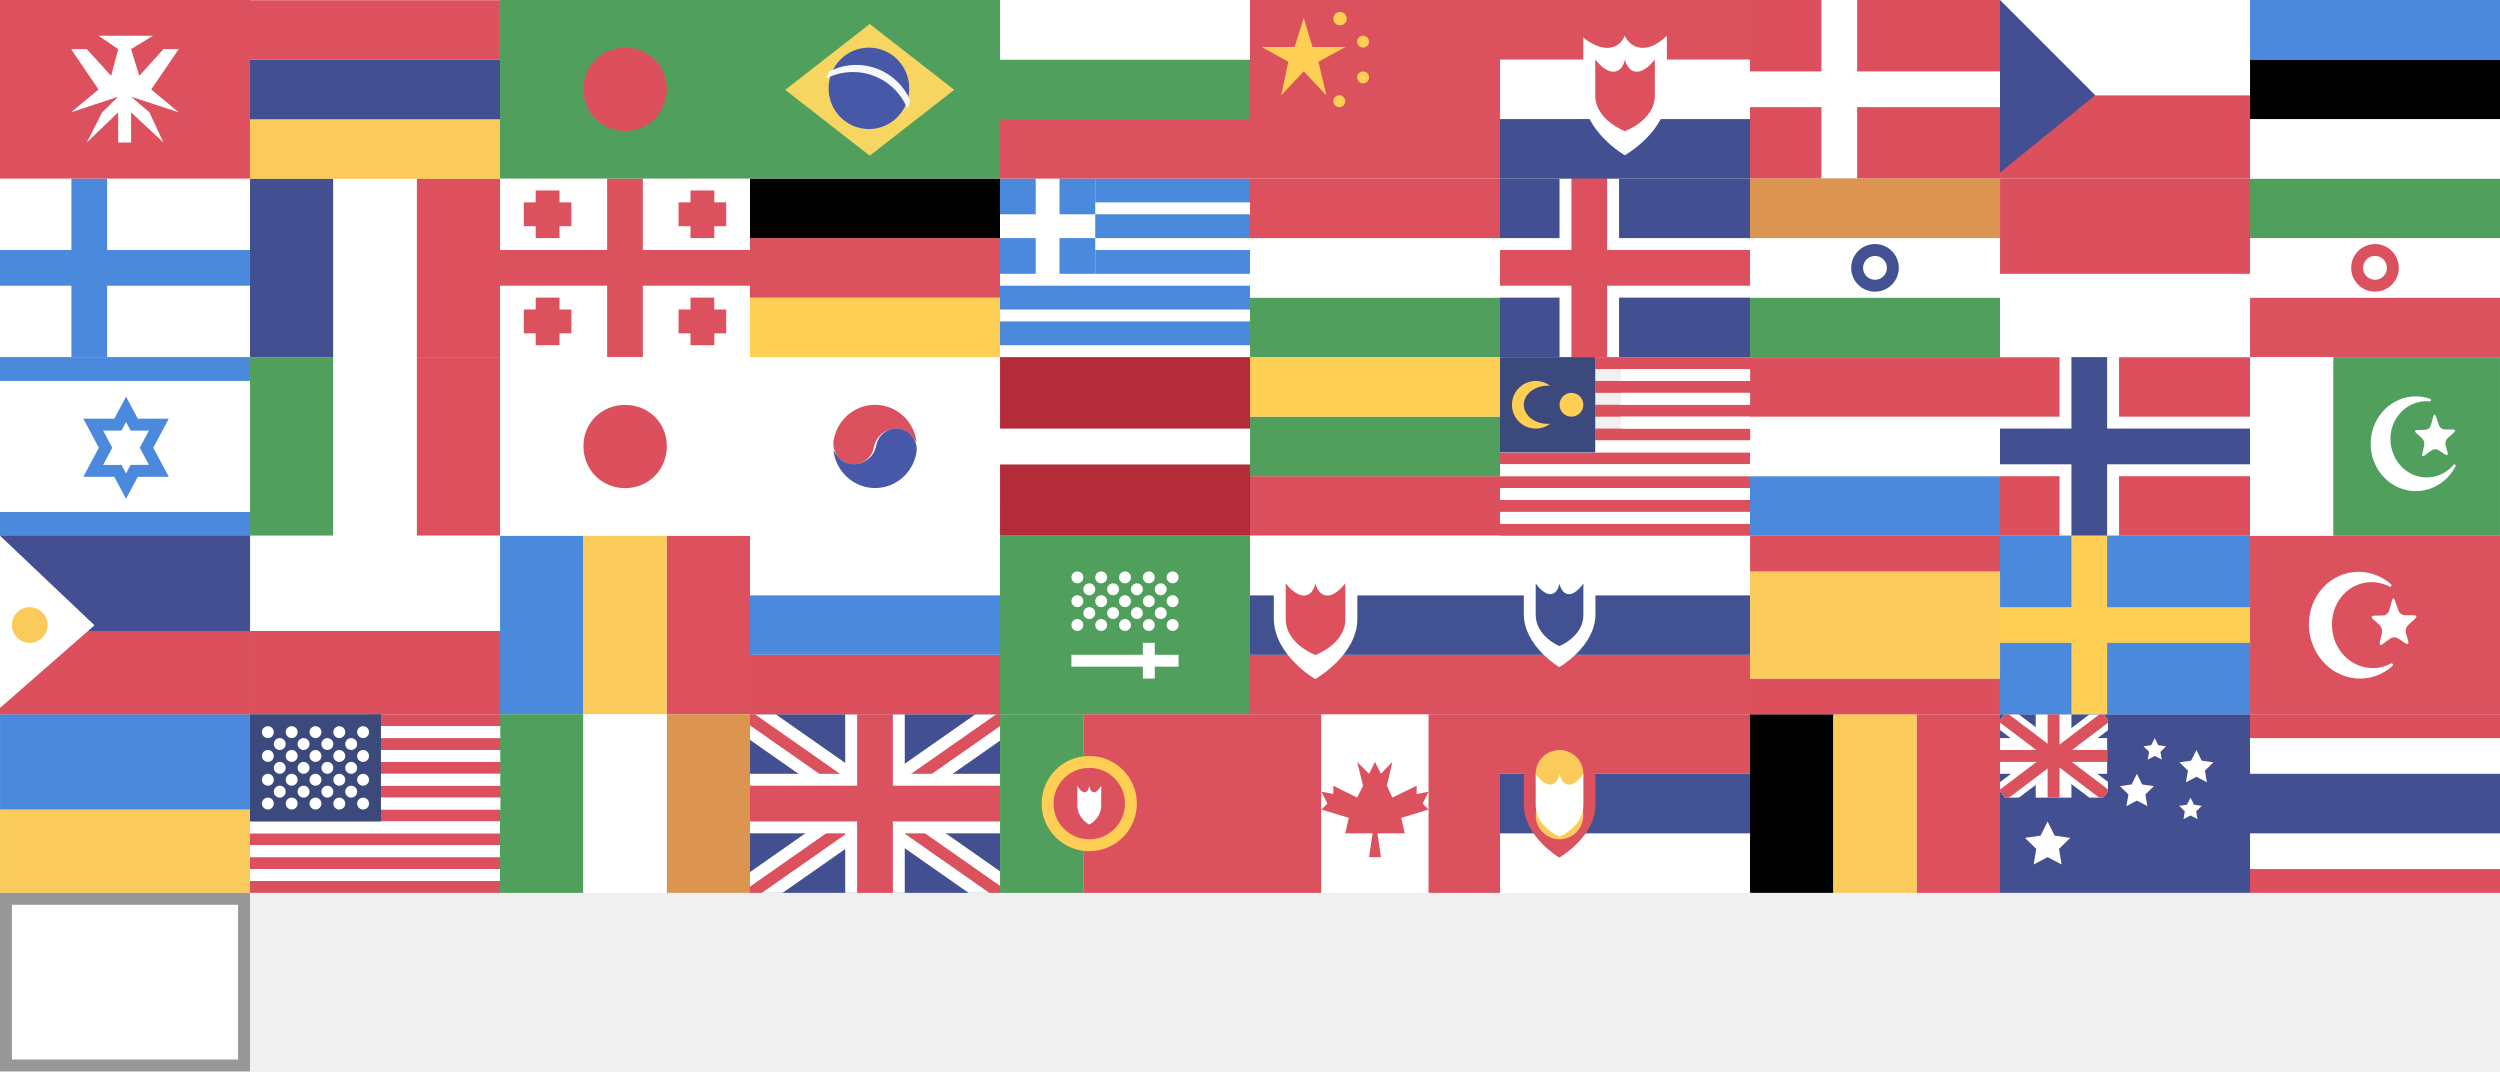
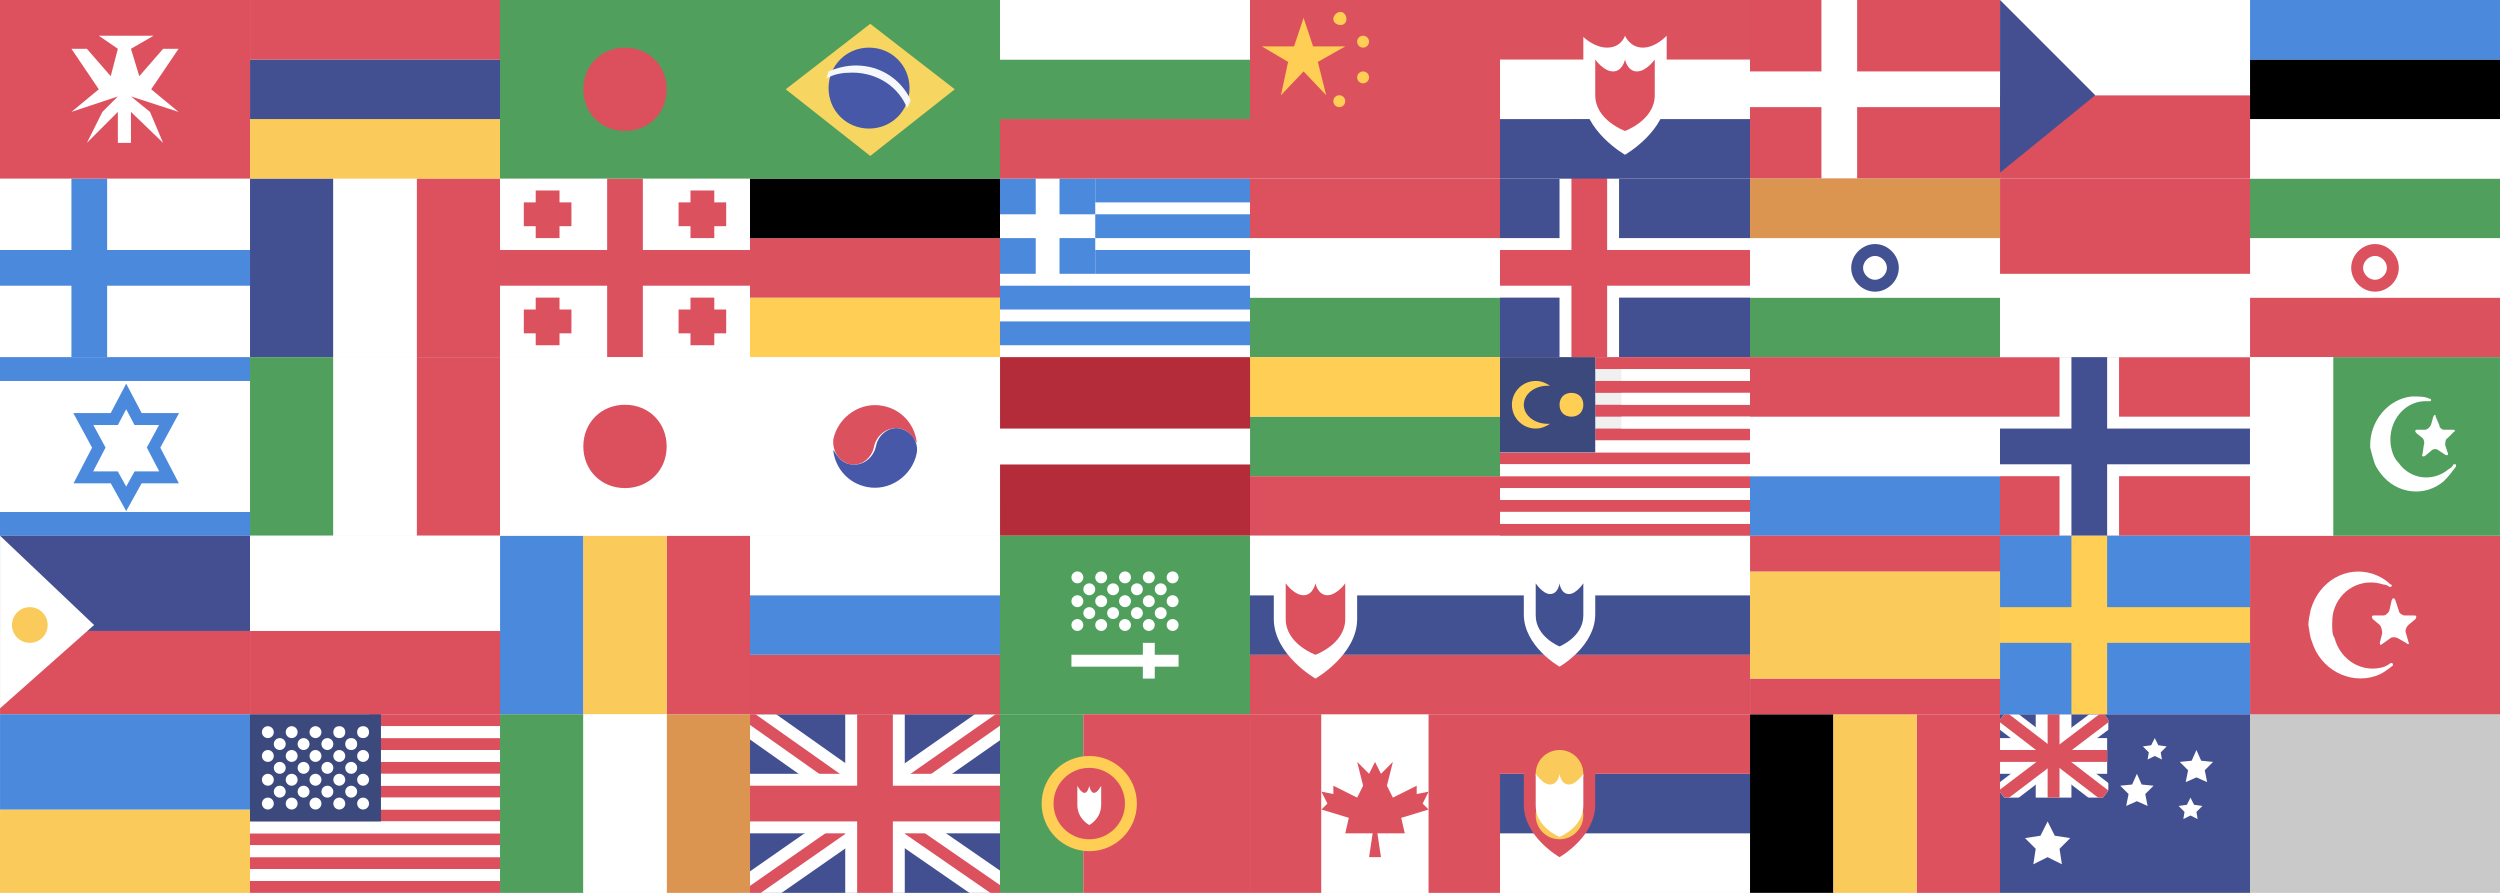
- <svg xmlns="http://www.w3.org/2000/svg" xmlns:xlink="http://www.w3.org/1999/xlink" width="210" height="90" viewBox="0 0 210 90">
+ <svg xmlns="http://www.w3.org/2000/svg" xmlns:xlink="http://www.w3.org/1999/xlink" width="210" height="75" viewBox="0 0 210 75">
  <defs>
-     <path id="c" d="M0 0h9.065v7H0z" />
-     <path id="e" d="M0 0h9.065v7H0z" />
+     <path id="a" d="M0 0h9.1v7H0z" />
+     <path id="c" d="M0 0h9.1v7H0z" />
+     <path id="e" d="M0 0h21v15H0z" />
    <path id="g" d="M0 0h21v15H0z" />
-     <path id="i" d="M0 0h21v15H0z" />
-     <path d="M9.602 5.67l.987-1.85.985 1.85h2.602l-1.3 2.44 1.3 2.44h-2.602l-.986 1.852-.988-1.85H7l1.3-2.44L7 5.67h2.602z" id="a" />
-     <mask id="k" x="0" y="0" width="7" height="9" fill="#fff">
-       <use xlink:href="#a" />
-     </mask>
-     <path id="b" d="M0 0h21v15H0z" />
-     <mask id="l" x="0" y="0" width="21" height="15" fill="#fff">
-       <use xlink:href="#b" />
-     </mask>
  </defs>
  <g fill="none" fill-rule="evenodd">
+     <path d="M189 60h21v15h-21z" fill="#c9c9c9" />
    <path d="M168 67.5h21" stroke="#425091" stroke-width="15" />
+     <g transform="translate(168 60)">
+       <mask id="b" fill="#fff">
+         <use xlink:href="#a" />
+       </mask>
+       <use xlink:href="#a" />
+       <path d="M4.5 3.5L.2.2l4.3 3.3L8.9.2 4.5 3.5zm0 0l4.3 3.3-4.3-3.3L.2 6.8l4.3-3.3z" stroke="#FFF" stroke-width="2" mask="url(#b)" />
+     </g>
+     <path d="M172.5 60v7m-4.5-3.5h9" stroke="#FFF" stroke-width="3" />
    <g transform="translate(168 60)">
      <mask id="d" fill="#fff">
        <use xlink:href="#c" />
      </mask>
-       <path d="M4.546 3.51L.216.233l4.33 3.277L8.876.233 4.547 3.51zm0 0L8.85 6.767 4.545 3.51.243 6.767 4.546 3.51z" stroke="#FFF" stroke-width="2" mask="url(#d)" />
-     </g>
-     <path d="M172.5 60v7m-4.5-3.5h9" stroke="#FFF" stroke-width="3" />
-     <g transform="translate(168 60)">
+       <use xlink:href="#c" />
+       <path d="M.2.2l8.6 6.6M8.9.2L.2 6.8" stroke="#DC515E" mask="url(#d)" />
+     </g>
+     <path d="M172.5 60v7m-4.5-3.5h9" stroke="#DC515E" />
+     <path fill="#FFF" d="M181 63.5l-.6.3.1-.6-.5-.5.7-.1.3-.6.3.6.7.1-.5.5.1.6zM184.5 65.3l-.9.4.2-1-.7-.7 1-.1.4-.9.4.9 1 .1-.7.7.2 1zM184 68.5l-.6.3.1-.6-.5-.5.7-.1.3-.6.3.6.7.1-.5.5.1.6zM179.5 67.3l-.9.4.2-1-.7-.7 1-.1.4-.9.4.9 1 .1-.7.7.2 1zM172 72l-1.2.6.2-1.3-.9-.9 1.3-.2.6-1.2.6 1.2 1.3.2-.9.9.2 1.3z" />
+     <path d="M63 67.5h21" stroke="#425091" stroke-width="15" />
+     <g transform="translate(63 60)">
      <mask id="f" fill="#fff">
        <use xlink:href="#e" />
      </mask>
-       <path d="M.216.233L8.85 6.767M8.877.233L.243 6.767" stroke="#DC515E" mask="url(#f)" />
-     </g>
-     <path d="M172.5 60v7m-4.5-3.5h9" stroke="#DC515E" />
-     <path fill="#FFF" d="M181 63.5l-.588.31.112-.655-.475-.464.656-.095L181 62l.294.595.657.096-.474.465.112.654zM184.5 65.25l-.882.464.17-.982-.715-.696.986-.143.44-.893.44.893.987.143-.714.696.17.982zM184 68.5l-.588.31.112-.655-.475-.464.656-.095L184 67l.294.595.657.096-.474.465.112.654zM179.5 67.25l-.882.464.17-.982-.715-.696.986-.143.44-.893.44.893.987.143-.714.696.17.982zM172 72l-1.176.618.225-1.31-.952-.926 1.314-.19L172 69l.588 1.19 1.314.192-.95.927.224 1.308z" />
-     <path d="M63 67.5h21" stroke="#425091" stroke-width="15" />
+       <use xlink:href="#e" />
+       <path d="M10.5 7.7L-.4 0l10.9 7.7 11-7.7-11 7.7zm0 0l11 7.6-11-7.6-10.9 7.6 10.9-7.6z" stroke="#FFF" stroke-width="3" mask="url(#f)" />
+     </g>
    <g transform="translate(63 60)">
      <mask id="h" fill="#fff">
        <use xlink:href="#g" />
      </mask>
-       <path d="M10.548 7.702L-.44.012 10.548 7.7 21.535.012 10.548 7.7zm0 0l10.917 7.642-10.917-7.642L-.37 15.344l10.918-7.642z" stroke="#FFF" stroke-width="3" mask="url(#h)" />
-     </g>
-     <g transform="translate(63 60)">
-       <mask id="j" fill="#fff">
-         <use xlink:href="#i" />
-       </mask>
-       <path d="M10.548 7.702L-.44.012 10.548 7.7 21.535.012 10.548 7.7zm0 0l10.917 7.642-10.917-7.642L-.37 15.344l10.918-7.642z" stroke="#DC515E" mask="url(#j)" />
+       <use xlink:href="#g" />
+       <path d="M10.5 7.7L-.4 0l10.9 7.7 11-7.7-11 7.7zm0 0l11 7.6-11-7.6-10.9 7.6 10.9-7.6z" stroke="#DC515E" mask="url(#h)" />
    </g>
    <path d="M73.5 60v15M63 67.5h21" stroke="#FFF" stroke-width="5" />
    <path d="M73.5 60v15M63 67.5h21" stroke="#DC515E" stroke-width="3" />
    <g stroke-width="7">
      <path d="M24.502 15v15" stroke="#425091" />
      <path d="M38.502 15v15" stroke="#DD505E" />
      <path d="M31.502 15v15" stroke="#FFF" />
    </g>
    <g stroke-width="7">
      <path d="M150.502 60v15" stroke="#000" />
      <path d="M164.502 60v15" stroke="#DD505E" />
      <path d="M157.502 60v15" stroke="#FACA5A" />
    </g>
    <g stroke-width="7">
      <path d="M24.502 30v15" stroke="#509F5D" />
      <path d="M38.502 30v15" stroke="#DD505E" />
      <path d="M31.502 30v15" stroke="#FFF" />
    </g>
    <g stroke-width="7">
      <path d="M45.502 45v15" stroke="#4A89DC" />
      <path d="M59.502 45v15" stroke="#DD505E" />
      <path d="M52.502 45v15" stroke="#FACA5A" />
    </g>
    <g stroke-width="7">
      <path d="M45.502 60v15" stroke="#509F5D" />
      <path d="M59.502 60v15" stroke="#DC9551" />
      <path d="M52.502 60v15" stroke="#FFF" />
    </g>
-     <path d="M108 60v15" stroke="#DC515E" stroke-width="6" />
+     <path d="M108.002 60v15" stroke="#DC515E" stroke-width="6" />
    <path d="M115.502 60v15" stroke="#FFF" stroke-width="9" />
-     <path d="M123 60v15" stroke="#DC515E" stroke-width="6" />
-     <path fill="#DC515E" d="M119 66.7l1-.2-.5 1 .5.5-2.3.7.3 1.3h-2.3l.3 2h-.998l.298-2H113l.3-1.3-2.3-.7.5-.5-.5-1 1 .2V66l2 .998.5-.998-.5-2 1.002 1 .498-1 .5 1 .958-1-.458 2 .458.998L119 66z" />
+     <path d="M123.002 60v15" stroke="#DC515E" stroke-width="6" />
+     <path fill="#DC515E" d="M119.002 66.7l1-.2-.5 1 .5.5-2.3.7.3 1.3h-2.3l.3 2h-1l.3-2h-2.3l.3-1.3-2.3-.7.5-.5-.5-1 1 .2V66l2 1 .5-1-.5-2 1 1 .5-1 .5 1 1-1-.5 2 .5 1 2-1z" />
    <path d="M126 22.5h21" stroke="#425091" stroke-width="15" />
    <path d="M133.5 15v15m-7.5-7.5h21" stroke="#FFF" stroke-width="5" />
    <path d="M133.5 9v21m-7.5-7.5h21" stroke="#DD505E" stroke-width="3" />
    <path d="M168 37.5h21" stroke="#DC505E" stroke-width="15" />
    <path d="M175.5 30v15m-7.5-7.5h21" stroke="#FFF" stroke-width="5" />
    <path d="M175.5 24v21m-7.5-7.5h21" stroke="#425091" stroke-width="3" />
-     <path d="M189 67.5h21" stroke="#DC505E" stroke-width="15" />
-     <path d="M189 67.5h21" stroke="#FFF" stroke-width="11" />
-     <path d="M189 67.5h21" stroke="#425091" stroke-width="5" />
    <path d="M147 7.5h21" stroke="#DC505E" stroke-width="15" />
    <path d="M154.5 0v15M147 7.5h21" stroke="#FFF" stroke-width="3" />
    <path d="M168 52.5h21" stroke="#4A89DC" stroke-width="15" />
    <path d="M175.5 45v15m-7.5-7.5h21" stroke="#FFCE54" stroke-width="3" />
    <path d="M0 22.5h21" stroke="#FFF" stroke-width="15" />
    <path d="M7.5 15v15M0 22.5h21" stroke="#4A89DC" stroke-width="3" />
    <path d="M42 22.5h21" stroke="#FFF" stroke-width="15" />
    <path d="M52.5 15v15M42 22.5h21" stroke="#DC515E" stroke-width="3" />
    <path d="M46 16v4m-2-2h4M59 16v4m-2-2h4M46 25v4m-2-2h4M59 25v4m-2-2h4" stroke="#DC515E" stroke-width="2" />
    <g stroke-width="5">
      <path d="M105 27.5h21" stroke="#509F5D" />
      <path d="M105 22.5h21" stroke="#FFF" />
      <path d="M105 17.5h21" stroke="#DD505E" />
    </g>
    <g stroke-width="5">
      <path d="M105 42.5h21" stroke="#DC505E" />
      <path d="M105 37.5h21" stroke="#509F5D" />
      <path d="M105 32.5h21" stroke="#FFCE54" />
    </g>
    <g stroke-width="5">
      <path d="M63 57.5h21" stroke="#DC505E" />
      <path d="M63 52.5h21" stroke="#4A89DC" />
      <path d="M63 47.5h21" stroke="#FFF" />
    </g>
    <g stroke-width="5">
      <path d="M63 27.5h21" stroke="#FFCE54" />
      <path d="M63 22.5h21" stroke="#DC515E" />
      <path d="M63 17.5h21" stroke="#000" />
    </g>
    <path d="M189 27.5h21" stroke="#DC515E" stroke-width="5" />
    <path d="M189 22.5h21" stroke="#FFF" stroke-width="5" />
    <path d="M189 17.5h21" stroke="#509F5D" stroke-width="5" />
-     <path d="M199.5 21a1.5 1.5 0 1 1 0 3 1.5 1.5 0 0 1 0-3" stroke="#DC515E" />
+     <path d="M199.5 21c.8 0 1.5.7 1.5 1.5s-.7 1.5-1.5 1.5-1.5-.7-1.5-1.5.7-1.5 1.5-1.5" stroke="#DC515E" />
    <g>
      <path d="M126 12.5h21" stroke="#425091" stroke-width="5" />
      <path d="M126 7.5h21" stroke="#FFF" stroke-width="5" />
      <path d="M126 2.5h21" stroke="#DC515E" stroke-width="5" />
-       <path d="M136.48 2.99s-.316 1.03-1.47 1.03c-1.062 0-2.01-.875-2.01-.875v4.837c.032 3.068 3.48 5.06 3.48 5.06s3.538-1.992 3.538-5.06v-4.99s-.94 1.027-2.004 1.027c-1.153 0-1.535-1.03-1.535-1.03z" fill="#FFF" />
-       <path d="M136.494 4.993s-.15 1.03-.983 1.03c-.766 0-1.51-1.03-1.51-1.03v3.04c.023 2.067 2.494 2.986 2.494 2.986s2.512-.92 2.512-2.987v-3.04s-.735 1.03-1.5 1.03c-.834 0-1.012-1.03-1.012-1.03z" fill="#DD505E" />
+       <path d="M136.5 3s-.3 1-1.5 1c-1.1 0-2-.9-2-.9V8c0 3 3.5 5 3.5 5s3.5-2 3.5-5V3s-.9 1-2 1-1.5-1-1.5-1z" fill="#FFF" />
+       <path d="M136.5 5s-.2 1-1 1-1.5-1-1.5-1v3c0 2.1 2.5 3 2.5 3s2.5-.9 2.5-3V5s-.7 1-1.5 1-1-1-1-1z" fill="#DD505E" />
    </g>
    <g>
      <path d="M105 57.5h21" stroke="#DC515E" stroke-width="5" />
      <path d="M105 52.5h21" stroke="#425191" stroke-width="5" />
      <path d="M105 47.5h21" stroke="#FFF" stroke-width="5" />
-       <path d="M110.48 46.99s-.316 1.03-1.47 1.03c-1.062 0-2.01-.875-2.01-.875v4.837c.032 3.068 3.48 5.06 3.48 5.06s3.538-1.992 3.538-5.06v-4.99s-.94 1.027-2.004 1.027c-1.153 0-1.535-1.03-1.535-1.03z" fill="#FFF" />
-       <path d="M110.494 48.993s-.15 1.03-.983 1.03c-.766 0-1.51-1.03-1.51-1.03v3.04c.023 2.067 2.494 2.986 2.494 2.986s2.512-.92 2.512-2.987v-3.04s-.735 1.03-1.5 1.03c-.834 0-1.012-1.03-1.012-1.03z" fill="#DD505E" />
+       <path d="M110.5 47s-.3 1-1.5 1c-1.1 0-2-.9-2-.9V52c0 3 3.5 5 3.5 5s3.5-2 3.5-5v-5s-.9 1-2 1-1.5-1-1.5-1z" fill="#FFF" />
+       <path d="M110.5 49s-.2 1-1 1-1.5-1-1.5-1v3c0 2.1 2.5 3 2.5 3s2.5-.9 2.5-3v-3s-.7 1-1.5 1-1-1-1-1z" fill="#DD505E" />
    </g>
    <g>
      <path d="M126 57.5h21" stroke="#DC515E" stroke-width="5" />
      <path d="M126 52.5h21" stroke="#425191" stroke-width="5" />
      <path d="M126 47.5h21" stroke="#FFF" stroke-width="5" />
-       <path d="M130.982 47.26s-.27.898-1.26.898c-.91 0-1.722-.763-1.722-.763v4.223c.027 2.68 2.982 4.42 2.982 4.42s3.034-1.74 3.034-4.42V47.26s-.808.898-1.718.898c-.99 0-1.316-.897-1.316-.897z" fill="#FFF" />
-       <path d="M130.995 49.008s-.12.9-.786.9c-.615 0-1.21-.9-1.21-.9v2.655c.018 1.804 1.995 2.607 1.995 2.607s2.01-.803 2.01-2.607v-2.655s-.588.9-1.2.9c-.667 0-.81-.9-.81-.9z" fill="#425191" />
+       <path d="M131 47.3s-.3.9-1.3.9c-.9 0-1.7-.8-1.7-.8v4.2c0 2.7 3 4.4 3 4.4s3-1.7 3-4.4v-4.3s-.8.9-1.7.9c-1 0-1.3-.9-1.3-.9z" fill="#FFF" />
+       <path d="M131 49s-.1.9-.8.9c-.6 0-1.2-.9-1.2-.9v2.7c0 1.8 2 2.6 2 2.6s2-.8 2-2.6V49s-.6.9-1.2.9c-.7 0-.8-.9-.8-.9z" fill="#425191" />
    </g>
    <g transform="translate(126 62)">
      <path d="M0 10.5h21" stroke="#FFF" stroke-width="5" />
      <path d="M0 5.5h21" stroke="#425191" stroke-width="5" />
      <path d="M0 .5h21" stroke="#DC515E" stroke-width="5" />
-       <path d="M4.982 1.26s-.27.898-1.26.898C2.813 2.158 2 1.395 2 1.395v4.223c.027 2.68 2.982 4.42 2.982 4.42s3.034-1.74 3.034-4.42V1.26s-.808.898-1.718.898c-.99 0-1.316-.897-1.316-.897z" fill="#DC515E" />
+       <path d="M5 1.3s-.3.9-1.3.9c-.9 0-1.7-.8-1.7-.8v4.2C2 8.3 5 10 5 10s3-1.7 3-4.4V1.3s-.8.9-1.7.9c-1 0-1.3-.9-1.3-.9z" fill="#DC515E" />
      <circle fill="#FACA5A" cx="5" cy="3" r="2" />
      <circle fill="#FACA5A" cx="5" cy="6.5" r="2" />
-       <path d="M4.995 3.008s-.12.9-.786.9c-.615 0-1.21-.9-1.21-.9v2.655C3.018 7.467 4.995 8.27 4.995 8.27s2.01-.803 2.01-2.607V3.008s-.588.9-1.2.9c-.667 0-.81-.9-.81-.9z" fill="#FFF" />
+       <path d="M5 3s-.1.9-.8.9C3.6 3.9 3 3 3 3v2.7c0 1.8 2 2.6 2 2.6s2-.8 2-2.6V3s-.6.9-1.2.9C5.1 3.9 5 3 5 3z" fill="#FFF" />
    </g>
    <g>
      <path d="M147 27.5h21" stroke="#509F5D" stroke-width="5" />
      <path d="M147 22.5h21" stroke="#FFF" stroke-width="5" />
      <path d="M147 17.5h21" stroke="#DC9551" stroke-width="5" />
-       <path d="M157.5 21a1.5 1.5 0 1 1 0 3 1.5 1.5 0 0 1 0-3" stroke="#425191" />
+       <path d="M157.5 21c.8 0 1.5.7 1.5 1.5s-.7 1.5-1.5 1.5-1.5-.7-1.5-1.5.7-1.5 1.5-1.5" stroke="#425191" />
    </g>
    <g stroke-width="5">
      <path d="M147 42.5h21" stroke="#4A89DC" />
      <path d="M147 37.5h21" stroke="#FFF" />
      <path d="M147 32.5h21" stroke="#DC505E" />
    </g>
    <g stroke-width="5">
      <path d="M189 12.5h21" stroke="#FFF" />
      <path d="M189 7.5h21" stroke="#000" />
      <path d="M189 2.5h21" stroke="#4A89DC" />
    </g>
    <g>
-       <path d="M0 7.5h20.997" stroke="#DD505E" stroke-width="15" />
-       <path d="M11.01 8.124l1.54 1.31 1.18 2.54-2.72-2.54v2.54H9.926v-2.54l-2.636 2.54 1.29-2.54 1.347-1.31-3.954 1.31 2.302-1.918-2.302-3.39H7.29L9.333 6.37l.595-2.245-1.652-1.122h4.576l-1.84 1.122.688 2.246 2.03-2.245h1.288L12.7 7.515l2.316 1.92-4.007-1.31z" fill="#FFF" />
+       <path d="M0 7.5h21" stroke="#DD505E" stroke-width="15" />
+       <path d="M11 8.1l1.6 1.3 1.1 2.6L11 9.4V12H9.9V9.4L7.3 12l1.3-2.6 1.3-1.3L6 9.4l2.3-1.9L6 4.1h1.3l2 2.3.6-2.3L8.3 3h4.6L11 4.1l.7 2.3 2-2.3H15l-2.3 3.4L15 9.4l-4-1.3z" fill="#FFF" />
    </g>
    <g transform="translate(105 1)">
      <path d="M0 6.5h21" stroke="#DC515E" stroke-width="15" />
-       <path fill="#FFCE54" d="M5.252 2.95h2.77L5.75 4.185l.67 2.83L4.514 4.99 2.618 7.015l.596-2.83L.984 2.95h2.763L4.514.51zM7.565 1.13a.565.565 0 1 0 0-1.13.565.565 0 0 0 0 1.13z" />
+       <path d="M5.3 2.9H8L5.7 4.2 6.4 7 4.5 5 2.6 7l.6-2.8L1 2.9h2.7L4.5.5l.8 2.4zM7.6 1.1c.3 0 .5-.2.5-.5S7.9 0 7.6 0 7 .3 7 .6s.3.5.6.5z" fill="#FFCE54" />
      <circle fill="#FFCE54" cx="9.5" cy="2.5" r=".5" />
      <circle fill="#FFCE54" cx="9.5" cy="5.5" r=".5" />
      <circle fill="#FFCE54" cx="7.5" cy="7.5" r=".5" />
    </g>
    <g stroke-width="5">
-       <path d="M20.995 12.52H42" stroke="#FACA5A" />
-       <path d="M20.995 7.52h21.01" stroke="#425091" />
-       <path d="M20.99 2.52h21.003" stroke="#DD505E" />
-     </g>
-     <g transform="translate(0 29.5)">
-       <path d="M0 14.5h21" stroke="#4A89DC" stroke-width="2" />
-       <path d="M0 8h21" stroke="#FFF" stroke-width="11" />
-       <path d="M0 1.5h21" stroke="#4A89DC" stroke-width="2" />
-       <use stroke="#4A89DC" mask="url(#k)" stroke-width="2" xlink:href="#a" />
+       <path d="M21.004 12.5h21" stroke="#FACA5A" />
+       <path d="M21.004 7.5h21" stroke="#425091" />
+       <path d="M21.004 2.5h21" stroke="#DD505E" />
+     </g>
+     <g>
+       <path d="M0 44h21" stroke="#4A89DC" stroke-width="2" />
+       <path d="M0 37.5h21" stroke="#FFF" stroke-width="11" />
+       <path d="M0 31h21" stroke="#4A89DC" stroke-width="2" />
+       <path d="M9.6 35.2l1-1.9 1 1.9h2.6l-1.3 2.4 1.3 2.5h-2.6l-1 1.8-1-1.8H7l1.3-2.5L7 35.2h2.6z" stroke="#4A89DC" />
    </g>
    <g>
      <path d="M84 28.5h21" stroke="#FFF" stroke-width="27" />
      <path d="M84 16.5h3M89 16.5h3M84 21.5h3M89 21.5h3" stroke="#4A89DC" stroke-width="3" />
      <path d="M92 19h13M92 16h13M92 22h13M84 25h21M84 28h21" stroke="#4A89DC" stroke-width="2" />
    </g>
    <g>
      <path d="M84.004 42h21" stroke="#B42B39" stroke-width="6" />
      <path d="M84.004 37.5h21" stroke="#FFF" stroke-width="3" />
      <path d="M84.004 33h21" stroke="#B42B39" stroke-width="6" />
    </g>
    <g>
-       <path d="M146.998 58.5h21" stroke="#DC505E" stroke-width="3" />
+       <path d="M147.004 58.5h21" stroke="#DC505E" stroke-width="3" />
      <path d="M147.004 52.5h21" stroke="#FACA5A" stroke-width="9" />
      <path d="M147.004 46.5h21" stroke="#DC505E" stroke-width="3" />
    </g>
    <g>
      <path d="M168.004 11.5h21" stroke="#DC505E" stroke-width="7" />
      <path d="M168.004 4h21" stroke="#FFF" stroke-width="8" />
-       <path fill="#434F91" d="M168 0l8 8-8 6.5" />
+       <path d="M168.004 0l8 8-8 6.5" fill="#434F91" />
    </g>
    <g transform="translate(.004 45)">
      <path d="M0 11.5h21" stroke="#DC505E" stroke-width="7" />
      <path d="M0 4h21" stroke="#434F91" stroke-width="8" />
-       <path fill="#FFF" d="M-.004 0l7.937 7.524-7.937 6.947V0" />
-       <circle fill="#FACA5A" cx="2.496" cy="7.5" r="1.5" />
+       <path d="M0 0l7.9 7.5-7.9 7V0" fill="#FFF" />
+       <circle fill="#FACA5A" cx="2.5" cy="7.5" r="1.5" />
    </g>
    <g>
      <path d="M168.004 26.5h21" stroke="#FFF" stroke-width="7" />
      <path d="M168.004 19h21" stroke="#DC505E" stroke-width="8" />
    </g>
    <g>
      <path d="M21.004 56.5h21" stroke="#DC505E" stroke-width="7" />
      <path d="M21.004 49h21" stroke="#FFF" stroke-width="8" />
    </g>
    <g>
      <path d="M.004 71.5h21" stroke="#FACA5A" stroke-width="7" />
      <path d="M.004 64h21" stroke="#4A89DC" stroke-width="8" />
    </g>
    <g>
      <path d="M42 7.5h21" stroke="#509F5D" stroke-width="15" />
-       <path d="M56.014 7.482c0 1.972-1.53 3.522-3.502 3.522-1.972 0-3.503-1.55-3.503-3.522 0-1.972 1.53-3.47 3.502-3.47 1.972 0 3.502 1.498 3.502 3.47z" fill="#DC505E" />
+       <path d="M56 7.5c0 2-1.5 3.5-3.5 3.5S49 9.5 49 7.5 50.5 4 52.5 4 56 5.5 56 7.5z" fill="#DC505E" />
    </g>
    <g>
      <path d="M84 52.5h21" stroke="#509F5D" stroke-width="15" />
      <path d="M90.5 55.5h8M96.5 54.5v2" stroke="#FFF" stroke-linecap="square" />
      <g transform="translate(90 48)" fill="#FFF">
        <circle cx=".5" cy=".5" r=".5" />
        <circle cx="2.5" cy=".5" r=".5" />
        <circle cx="4.5" cy=".5" r=".5" />
        <circle cx="6.5" cy=".5" r=".5" />
        <circle cx="8.5" cy=".5" r=".5" />
        <circle cx="1.5" cy="1.5" r=".5" />
        <circle cx="3.5" cy="1.5" r=".5" />
        <circle cx="5.5" cy="1.5" r=".5" />
        <circle cx="7.5" cy="1.5" r=".5" />
        <circle cx=".5" cy="2.5" r=".5" />
        <circle cx="2.5" cy="2.5" r=".5" />
        <circle cx="4.5" cy="2.5" r=".5" />
        <circle cx="6.5" cy="2.5" r=".5" />
        <circle cx="8.5" cy="2.5" r=".5" />
        <circle cx="1.5" cy="3.5" r=".5" />
        <circle cx="3.5" cy="3.5" r=".5" />
        <circle cx="5.5" cy="3.5" r=".5" />
        <circle cx="7.5" cy="3.5" r=".5" />
        <circle cx=".5" cy="4.5" r=".5" />
        <circle cx="2.5" cy="4.5" r=".5" />
        <circle cx="4.5" cy="4.5" r=".5" />
        <circle cx="6.5" cy="4.5" r=".5" />
        <circle cx="8.5" cy="4.5" r=".5" />
      </g>
    </g>
    <g>
      <path d="M42 37.5h21" stroke="#FFF" stroke-width="15" />
-       <path d="M56.014 37.482c0 1.972-1.53 3.522-3.502 3.522-1.972 0-3.503-1.55-3.503-3.522 0-1.972 1.53-3.47 3.502-3.47 1.972 0 3.502 1.498 3.502 3.47z" fill="#DC505E" />
+       <path d="M56 37.5c0 2-1.5 3.5-3.5 3.5S49 39.5 49 37.5s1.5-3.5 3.5-3.5 3.5 1.5 3.5 3.5z" fill="#DC505E" />
    </g>
    <g>
      <path d="M63 37.5h21" stroke="#FFF" stroke-width="15" />
-       <path d="M76.99 37.07c.058.396-.307-.822-1.345-1.028-1.037-.206-2.042.486-2.244 1.545-.18.95-1.08 1.57-2.01 1.385-.928-.185-1.535-1.104-1.355-2.053.372-1.953 2.224-3.23 4.138-2.85 1.506.3 2.6 1.535 2.816 3z" fill="#DC515E" />
-       <path d="M70.02 37.93c-.06-.396.305.822 1.343 1.027 1.038.207 2.043-.485 2.244-1.545.18-.948 1.08-1.568 2.01-1.384.93.184 1.537 1.103 1.356 2.052-.372 1.953-2.224 3.23-4.137 2.85-1.506-.3-2.6-1.535-2.817-3z" fill="#4758A9" />
+       <path d="M77 37.1c0 .4-.3-.9-1.4-1.1-1-.2-2 .5-2.2 1.6-.2.9-1.1 1.6-2 1.4-.9-.2-1.5-1.1-1.4-2.1.4-1.9 2.3-3.2 4.2-2.8 1.5.3 2.6 1.5 2.8 3z" fill="#DC515E" />
+       <path d="M70 37.9c0-.4.3.9 1.4 1.1 1 .2 2-.5 2.2-1.6.2-.9 1.1-1.6 2-1.4.9.2 1.6 1.1 1.4 2.1-.4 1.9-2.3 3.2-4.2 2.8-1.5-.3-2.6-1.5-2.8-3z" fill="#4758A9" />
    </g>
    <g>
      <g fill="#DC505E">
-         <path d="M134 30h13.01v1H134zM134 32h13.01v1H134zM133.994 34h13.02v1h-13.02zM133.994 36h13.02v1h-13.02zM126 38h21v1h-21zM126 40h21v1h-21zM126 42h21v1h-21zM126 44h21v1h-21z" />
+         <path d="M134 30h13v1h-13v-1zM134 32h13v1h-13v-1zM134 34h13v1h-13v-1zM134 36h13v1h-13v-1zM126 38h21v1h-21v-1zM126 40h21v1h-21v-1zM126 42h21v1h-21v-1zM126 44h21v1h-21v-1z" />
      </g>
      <g fill="#FFF">
-         <path d="M136.154 31h10.855v1h-10.856zM136.154 33h10.855v1h-10.856zM136.154 35h10.855v1h-10.856zM126 37h21.034v1H126zM126 39h21v1h-21zM126 41h21v1h-21zM126 43h21v1h-21z" />
-       </g>
-       <path fill="#3C497D" d="M126 30h8v8h-8z" />
-       <path d="M130.216 32.41a2 2 0 1 0 0 3.182c-.07.005-.143.008-.216.008-1.105 0-2-.716-2-1.6 0-.884.895-1.6 2-1.6.073 0 .145.003.216.01zM132 33a1 1 0 1 1 0 2 1 1 0 0 1 0-2" fill="#FFCE54" />
+         <path d="M136.2 31H147v1h-10.8v-1zM136.2 33H147v1h-10.8v-1zM136.2 35H147v1h-10.8v-1zM126 37h21v1h-21v-1zM126 39h21v1h-21v-1zM126 41h21v1h-21v-1zM126 43h21v1h-21v-1z" />
+       </g>
+       <path d="M126 30h8v8h-8v-8z" fill="#3C497D" />
+       <path d="M130.2 32.4c-.3-.2-.7-.4-1.2-.4-1.1 0-2 .9-2 2s.9 2 2 2c.5 0 .9-.2 1.2-.4h-.2c-1.1 0-2-.7-2-1.6 0-.9.9-1.6 2-1.6h.2zM132 33c.6 0 1 .4 1 1s-.4 1-1 1-1-.4-1-1 .4-1 1-1" fill="#FFCE54" />
    </g>
    <g>
      <g fill="#DC505E">
-         <path d="M30.99 60h11.02v1H30.99zM30.99 62h11.02v1H30.99zM30.985 64h11.028v1H30.985zM30.985 66h11.028v1H30.985zM21 68h21v1H21zM21 70h21v1H21zM21 72h21v1H21zM21 74h21v1H21z" />
+         <path d="M31 60h11v1H31v-1zM31 62h11v1H31v-1zM31 64h11v1H31v-1zM31 66h11v1H31v-1zM21 68h21v1H21v-1zM21 70h21v1H21v-1zM21 72h21v1H21v-1zM21 74h21v1H21v-1z" />
      </g>
      <g fill="#FFF">
-         <path d="M31 61h11.023v1H31zM31 63h11.023v1H31zM31 65h11.023v1H31zM21 67h21.034v1H21zM21 69h21v1H21zM21 71h21v1H21zM21 73h21v1H21z" />
-       </g>
-       <path fill="#3C497D" d="M21 60h11v9H21z" />
+         <path d="M31 61h11v1H31v-1zM31 63h11v1H31v-1zM31 65h11v1H31v-1zM21 67h21v1H21v-1zM21 69h21v1H21v-1zM21 71h21v1H21v-1zM21 73h21v1H21v-1z" />
+       </g>
+       <path d="M21 60h11v9H21v-9z" fill="#3C497D" />
      <g transform="translate(22 61)" fill="#FFF">
        <circle cx=".5" cy=".5" r=".5" />
        <circle cx="2.5" cy=".5" r=".5" />
        <circle cx="4.5" cy=".5" r=".5" />
-         <path d="M6.5 1a.5.5 0 1 0 0-1 .5.5 0 0 0 0 1z" />
+         <path d="M6.5 1c.3 0 .5-.2.5-.5S6.8 0 6.5 0 6 .2 6 .5s.2.5.5.5z" />
        <circle cx="1.5" cy="1.5" r=".5" />
        <circle cx="3.5" cy="1.5" r=".5" />
        <circle cx="5.5" cy="1.5" r=".5" />
-         <path d="M7.5 2a.5.5 0 1 0 0-1 .5.5 0 0 0 0 1z" />
+         <path d="M7.5 2c.3 0 .5-.2.5-.5S7.8 1 7.5 1s-.5.2-.5.5.2.5.5.5z" />
        <circle cx=".5" cy="2.5" r=".5" />
        <circle cx="2.5" cy="2.5" r=".5" />
        <circle cx="4.5" cy="2.5" r=".5" />
        <circle cx="6.5" cy="2.5" r=".5" />
        <circle cx="1.5" cy="3.5" r=".5" />
        <circle cx="3.5" cy="3.5" r=".5" />
        <circle cx="5.5" cy="3.5" r=".5" />
        <circle cx="7.5" cy="3.5" r=".5" />
        <circle cx="1.5" cy="5.5" r=".5" />
        <circle cx="3.5" cy="5.5" r=".5" />
        <circle cx="5.5" cy="5.5" r=".5" />
        <circle cx="7.5" cy="5.5" r=".5" />
        <circle cx=".5" cy="4.5" r=".5" />
        <circle cx="2.5" cy="4.5" r=".5" />
        <circle cx="4.5" cy="4.5" r=".5" />
        <circle cx="6.5" cy="4.5" r=".5" />
        <circle cx=".5" cy="6.5" r=".5" />
        <circle cx="2.5" cy="6.5" r=".5" />
        <circle cx="4.5" cy="6.5" r=".5" />
        <circle cx="6.5" cy="6.5" r=".5" />
-         <path d="M8.5 1a.5.5 0 1 0 0-1 .5.5 0 0 0 0 1z" />
+         <path d="M8.5 1c.3 0 .5-.2.5-.5S8.8 0 8.5 0 8 .2 8 .5s.2.5.5.5z" />
        <circle cx="8.5" cy="2.5" r=".5" />
        <circle cx="8.5" cy="4.5" r=".5" />
        <circle cx="8.5" cy="6.5" r=".5" />
      </g>
    </g>
    <g>
      <path d="M63 7.5h21" stroke="#509F5D" stroke-width="15" />
-       <path d="M65.957 7.547l7.1-5.53 7.1 5.53-7.1 5.53-7.1-5.53z" fill="#F6D660" />
-       <path d="M76.376 7.42c0 1.888-1.517 3.42-3.388 3.42-1.87 0-3.388-1.532-3.388-3.42C69.6 5.53 71.117 4 72.988 4c1.87 0 3.388 1.53 3.388 3.42z" fill="#4758A9" />
-       <path d="M76.217 9.135c.103-.218.185-.448.244-.687a4.92 4.92 0 0 0-4.528-2.994c-.838 0-1.626.21-2.316.577a3.627 3.627 0 0 0-.208.558 4.91 4.91 0 0 1 2.24-.538 4.92 4.92 0 0 1 4.57 3.085z" fill="#F5F7FA" />
+       <path d="M66 7.5L73.1 2l7.1 5.5-7.1 5.6L66 7.5z" fill="#F6D660" />
+       <path d="M76.4 7.4c0 1.9-1.5 3.4-3.4 3.4s-3.4-1.5-3.4-3.4S71.1 4 73 4s3.4 1.5 3.4 3.4z" fill="#4758A9" />
+       <path d="M76.2 9.1c.1-.2.2-.4.3-.7-.8-1.7-2.5-2.9-4.6-2.9-.8 0-1.6.2-2.3.5-.1.2-.1.4-.2.6.7-.4 1.4-.5 2.2-.5 2.1 0 3.9 1.2 4.6 3z" fill="#F5F7FA" />
    </g>
    <g stroke-width="5">
      <path d="M84 12.5h21" stroke="#DC515E" />
      <path d="M84 7.5h21" stroke="#509F5D" />
      <path d="M84 2.5h21" stroke="#FFF" />
    </g>
    <g>
      <path d="M189.004 52.5h21" stroke="#DC515E" stroke-width="15" />
-       <path d="M202.882 51.96l-.608.554a.704.704 0 0 0-.18.65l.2.704c.06.213-.038.292-.22.175l-.654-.424a.61.61 0 0 0-.64.017l-.652.48c-.172.125-.273.053-.224-.162l.182-.8a.75.75 0 0 0-.204-.653l-.566-.51c-.16-.145-.12-.268.09-.273l.788-.02a.562.562 0 0 0 .49-.393l.243-.872c.058-.212.166-.215.24-.006l.3.863c.073.21.305.382.516.386l.804.012c.21.004.254.125.095.27zm-2.14-2.677a3.333 3.333 0 0 0-.55-.23c-1.79-.574-3.66.493-4.173 2.38-.1.364-.14.732-.13 1.093.002.362.057.73.17 1.093.583 1.88 2.49 2.93 4.258 2.34.185-.06.36-.138.526-.23v.002a.14.14 0 0 1 .016-.007c.06-.02.125.016.144.08a.124.124 0 0 1-.042.136c-.412.377-.9.672-1.454.857-2.22.74-4.614-.577-5.347-2.94a4.75 4.75 0 0 1-.048-2.643c.645-2.37 2.99-3.71 5.238-2.99.56.18 1.06.47 1.485.842.04.03.062.084.047.136a.112.112 0 0 1-.14.08z" fill="#FFF" />
-     </g>
-     <g>
-       <path d="M192.504 30v15" stroke="#FFF" stroke-width="7" />
+       <path d="M202.904 52l-.6.5c-.2.2-.3.5-.2.7l.2.7c.1.2 0 .3-.2.1l-.7-.4c-.2-.1-.5-.1-.6 0l-.7.5c-.1.1-.2.1-.2-.1l.2-.8c0-.3-.1-.6-.2-.7l-.6-.5c-.1-.2-.1-.3.1-.3h.8c.2 0 .4-.2.5-.4l.2-.9c.1-.2.2-.2.3 0l.3.9c0 .2.3.4.5.4h.8c.2 0 .2.1.1.3zm-2.2-2.7c-.1-.1-.3-.2-.5-.2-1.8-.6-3.7.4-4.2 2.3-.1.4-.1.8-.1 1.1 0 .4 0 .8.2 1.1.5 1.9 2.4 3 4.2 2.4.2-.1.4-.2.5-.3h.1s.1 0 .1.1v.1c-.5.4-.9.7-1.5.9-2.2.7-4.6-.6-5.3-2.9-.2-.5-.2-.9-.3-1.4 0-.4.1-.8.2-1.3.7-2.4 3-3.7 5.2-3 .6.2 1.1.5 1.5.9.1 0 .1 0 .1.1s-.1.1-.2.1z" fill="#FFF" />
+     </g>
+     <g>
+       <path d="M192.498 30v15" stroke="#FFF" stroke-width="7" />
      <path d="M202.998 30v15" stroke="#509F5D" stroke-width="14" />
-       <path d="M206.26 39.176a3.896 3.896 0 0 1-.96 1.208c-1.638 1.372-4.025 1.093-5.333-.624a4.045 4.045 0 0 1-.82-2.182c-.16-2.19 1.406-4.105 3.495-4.272.52-.042 1.023.03 1.488.195.043.01.076.05.08.098a.106.106 0 0 1-.11.115 2.88 2.88 0 0 0-.512-.004c-1.664.132-2.91 1.656-2.783 3.4.025.338.1.658.214.955.107.3.26.586.462.85 1.042 1.367 2.944 1.59 4.247.497.135-.114.26-.238.37-.37a.102.102 0 0 1 .012-.01.1.1 0 0 1 .144.016c.03.038.03.09.005.128zm-.67-2.36a.63.63 0 0 0-.163.58l.174.628c.054.19-.035.26-.195.157l-.582-.373a.543.543 0 0 0-.57.02l-.585.43c-.153.113-.243.05-.198-.142l.165-.714a.662.662 0 0 0-.178-.58l-.502-.453c-.143-.128-.106-.238.082-.244l.703-.02a.51.51 0 0 0 .44-.354l.22-.78c.052-.19.148-.193.212-.008l.265.77a.53.53 0 0 0 .458.34l.716.008c.19.002.227.11.085.24l-.545.496z" fill="#FFF" />
+       <path d="M206.298 39.2c-.3.4-.6.8-1 1.2-1.6 1.4-4 1.1-5.3-.6-.3-.4-.5-.7-.6-1.1-.1-.3-.2-.7-.3-1.1-.1-2.2 1.5-4.1 3.5-4.3.6 0 1.1 0 1.5.2.1 0 .1 0 .1.1s0 .1-.1.1h-.5c-1.7.1-2.9 1.7-2.8 3.4 0 .3.1.7.2 1 .1.3.3.6.5.8 1 1.4 2.9 1.6 4.2.5.2-.1.3-.2.4-.4h.2v.2zm-.7-2.4c-.2.1-.2.4-.2.6l.2.6c.1.2 0 .3-.2.2l-.6-.4c-.1-.1-.4-.1-.5 0l-.6.5c-.2.1-.3 0-.2-.2l.1-.7c.1-.2 0-.5-.1-.6l-.5-.4c-.2-.2-.1-.3 0-.3h.7c.2 0 .4-.2.5-.4l.2-.7c.1-.2.2-.2.2 0l.3.7c0 .2.2.4.4.4h.8c.1 0 .2.1 0 .2l-.5.5z" fill="#FFF" />
    </g>
    <g transform="translate(86.998 60)">
-       <path d="M.506 0v15" stroke="#509F5D" stroke-width="7" />
+       <path d="M.5 0v15" stroke="#509F5D" stroke-width="7" />
      <path d="M11 0v15" stroke="#DC515E" stroke-width="14" />
      <circle stroke="#FFCE54" fill="#DC515E" cx="4.5" cy="7.5" r="3.5" />
-       <path d="M4.498 5.996s-.06.558-.393.558c-.306 0-.604-.558-.604-.558v1.65c.01 1.12.998 1.618.998 1.618s1.005-.5 1.005-1.62V5.997s-.294.558-.6.558c-.333 0-.405-.558-.405-.558z" fill="#FFF" />
-     </g>
-     <g transform="translate(.004 45)">
-       <path d="M0 11.5h21" stroke="#DC505E" stroke-width="7" />
-       <path d="M0 4h21" stroke="#434F91" stroke-width="8" />
-       <path fill="#FFF" d="M-.004 0l7.937 7.524-7.937 6.947V0" />
-       <circle fill="#FACA5A" cx="2.496" cy="7.5" r="1.5" />
-     </g>
-     <g transform="translate(0 75)" stroke="#979797" stroke-width="2" fill="#FFF">
-       <use mask="url(#l)" xlink:href="#b" />
+       <path d="M4.5 6s-.1.6-.4.6c-.3 0-.6-.6-.6-.6v1.6c0 1.2 1 1.7 1 1.7s1-.5 1-1.7V6s-.3.6-.6.6-.4-.6-.4-.6z" fill="#FFF" />
    </g>
  </g>
</svg>
